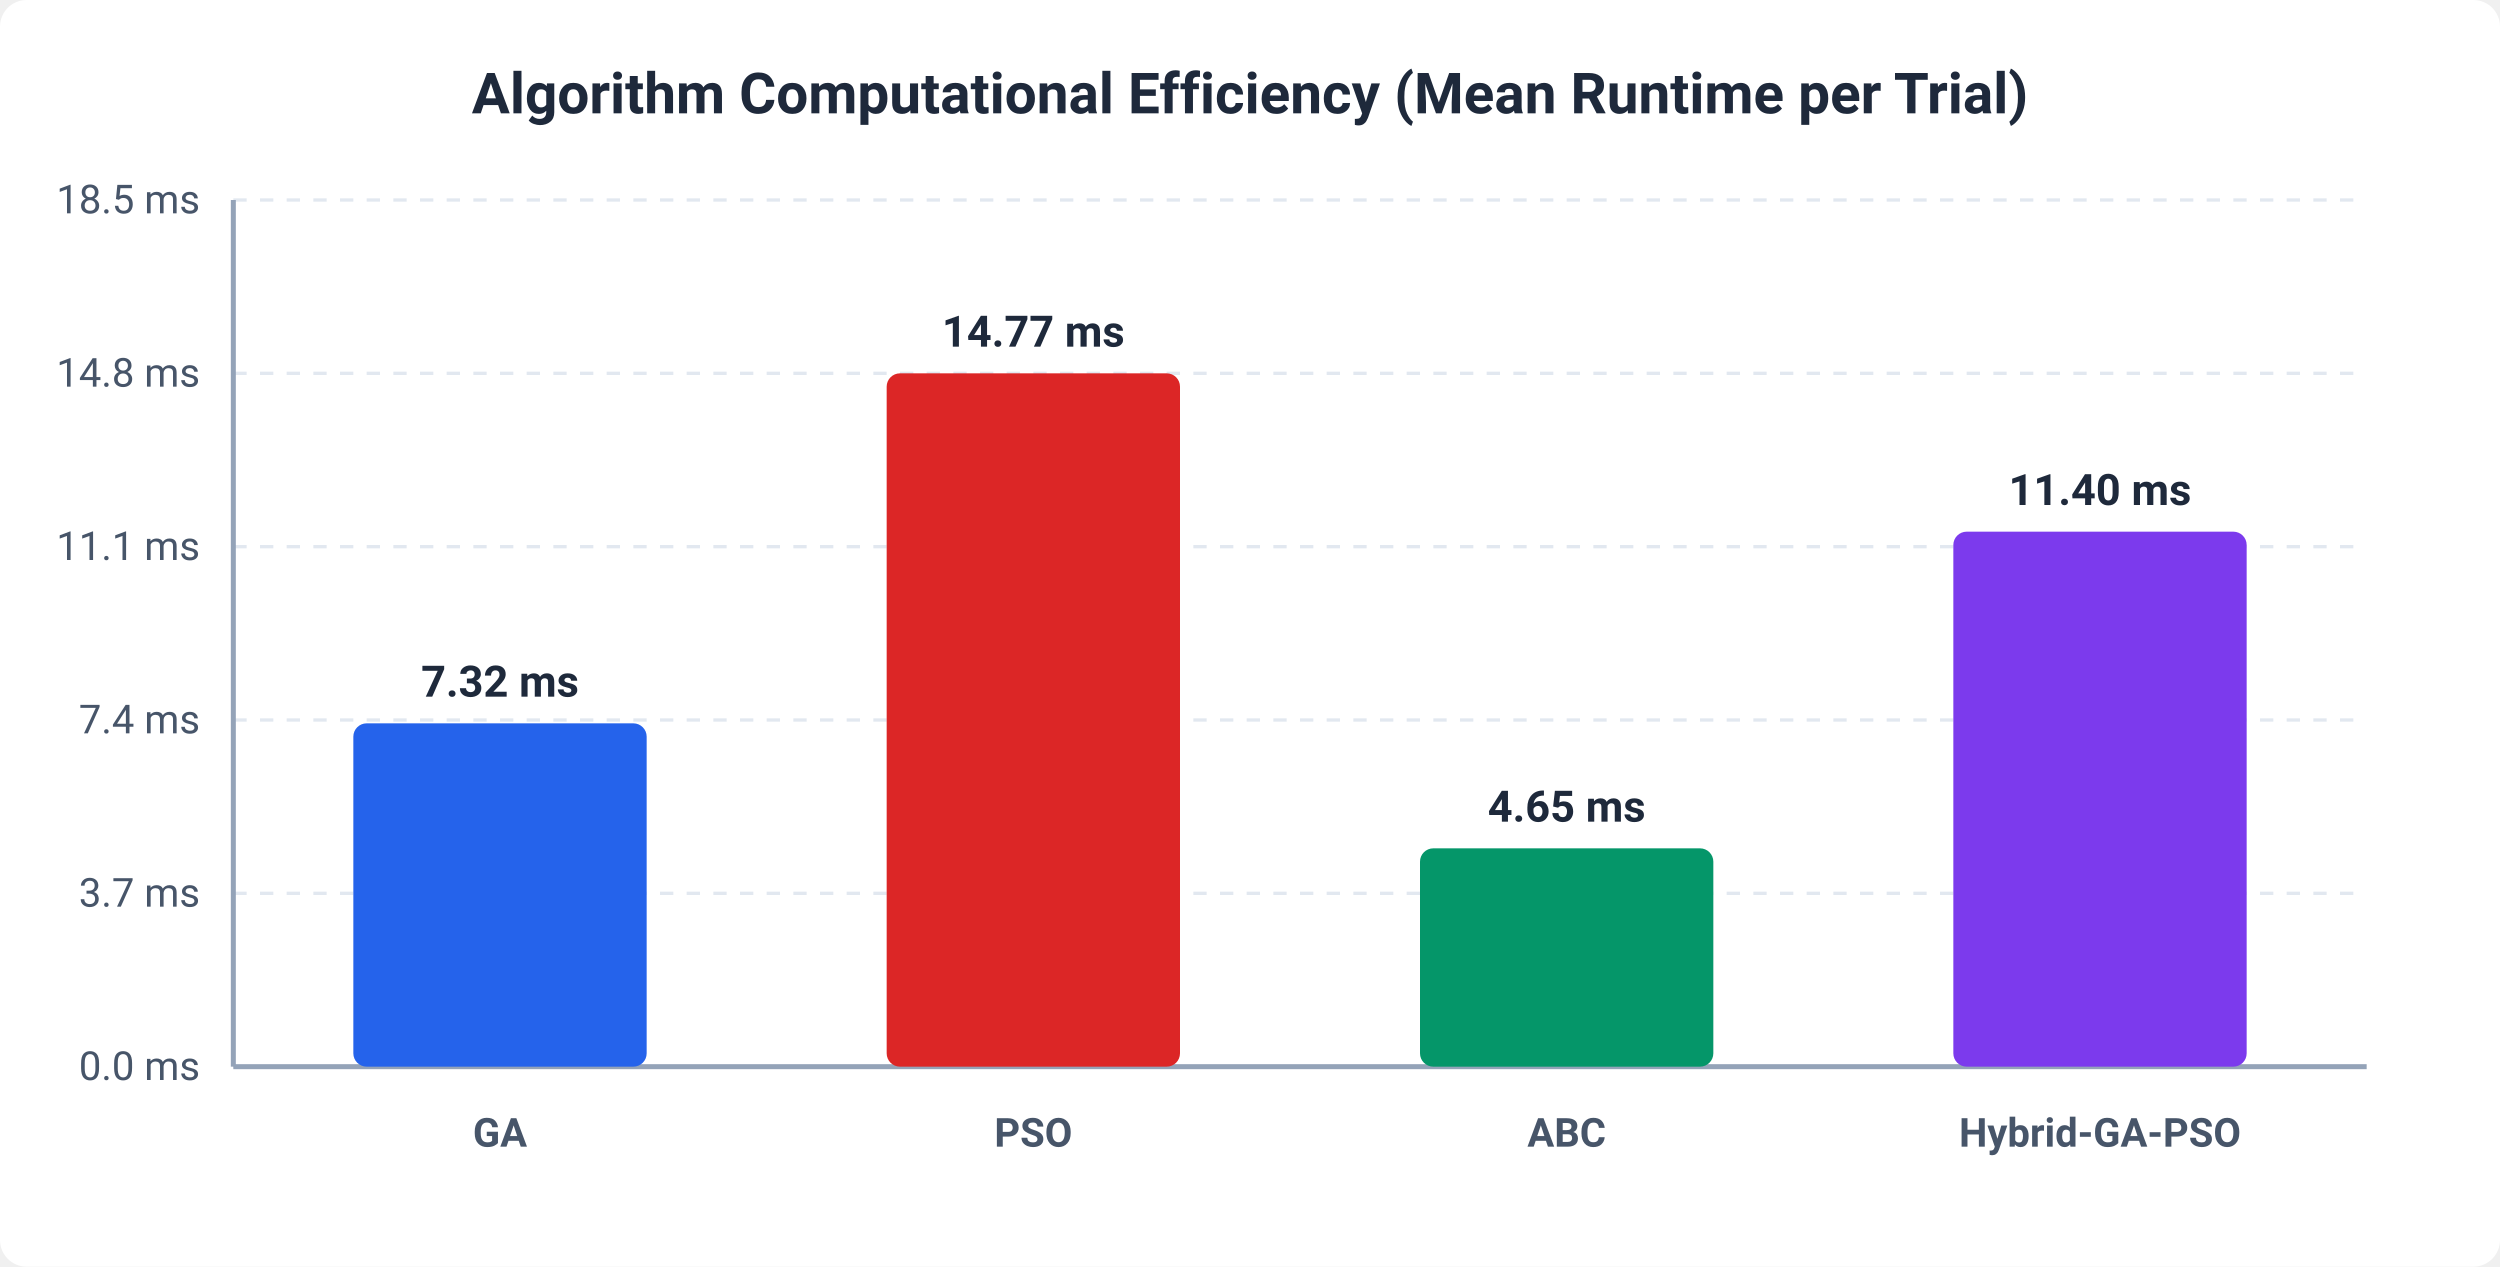
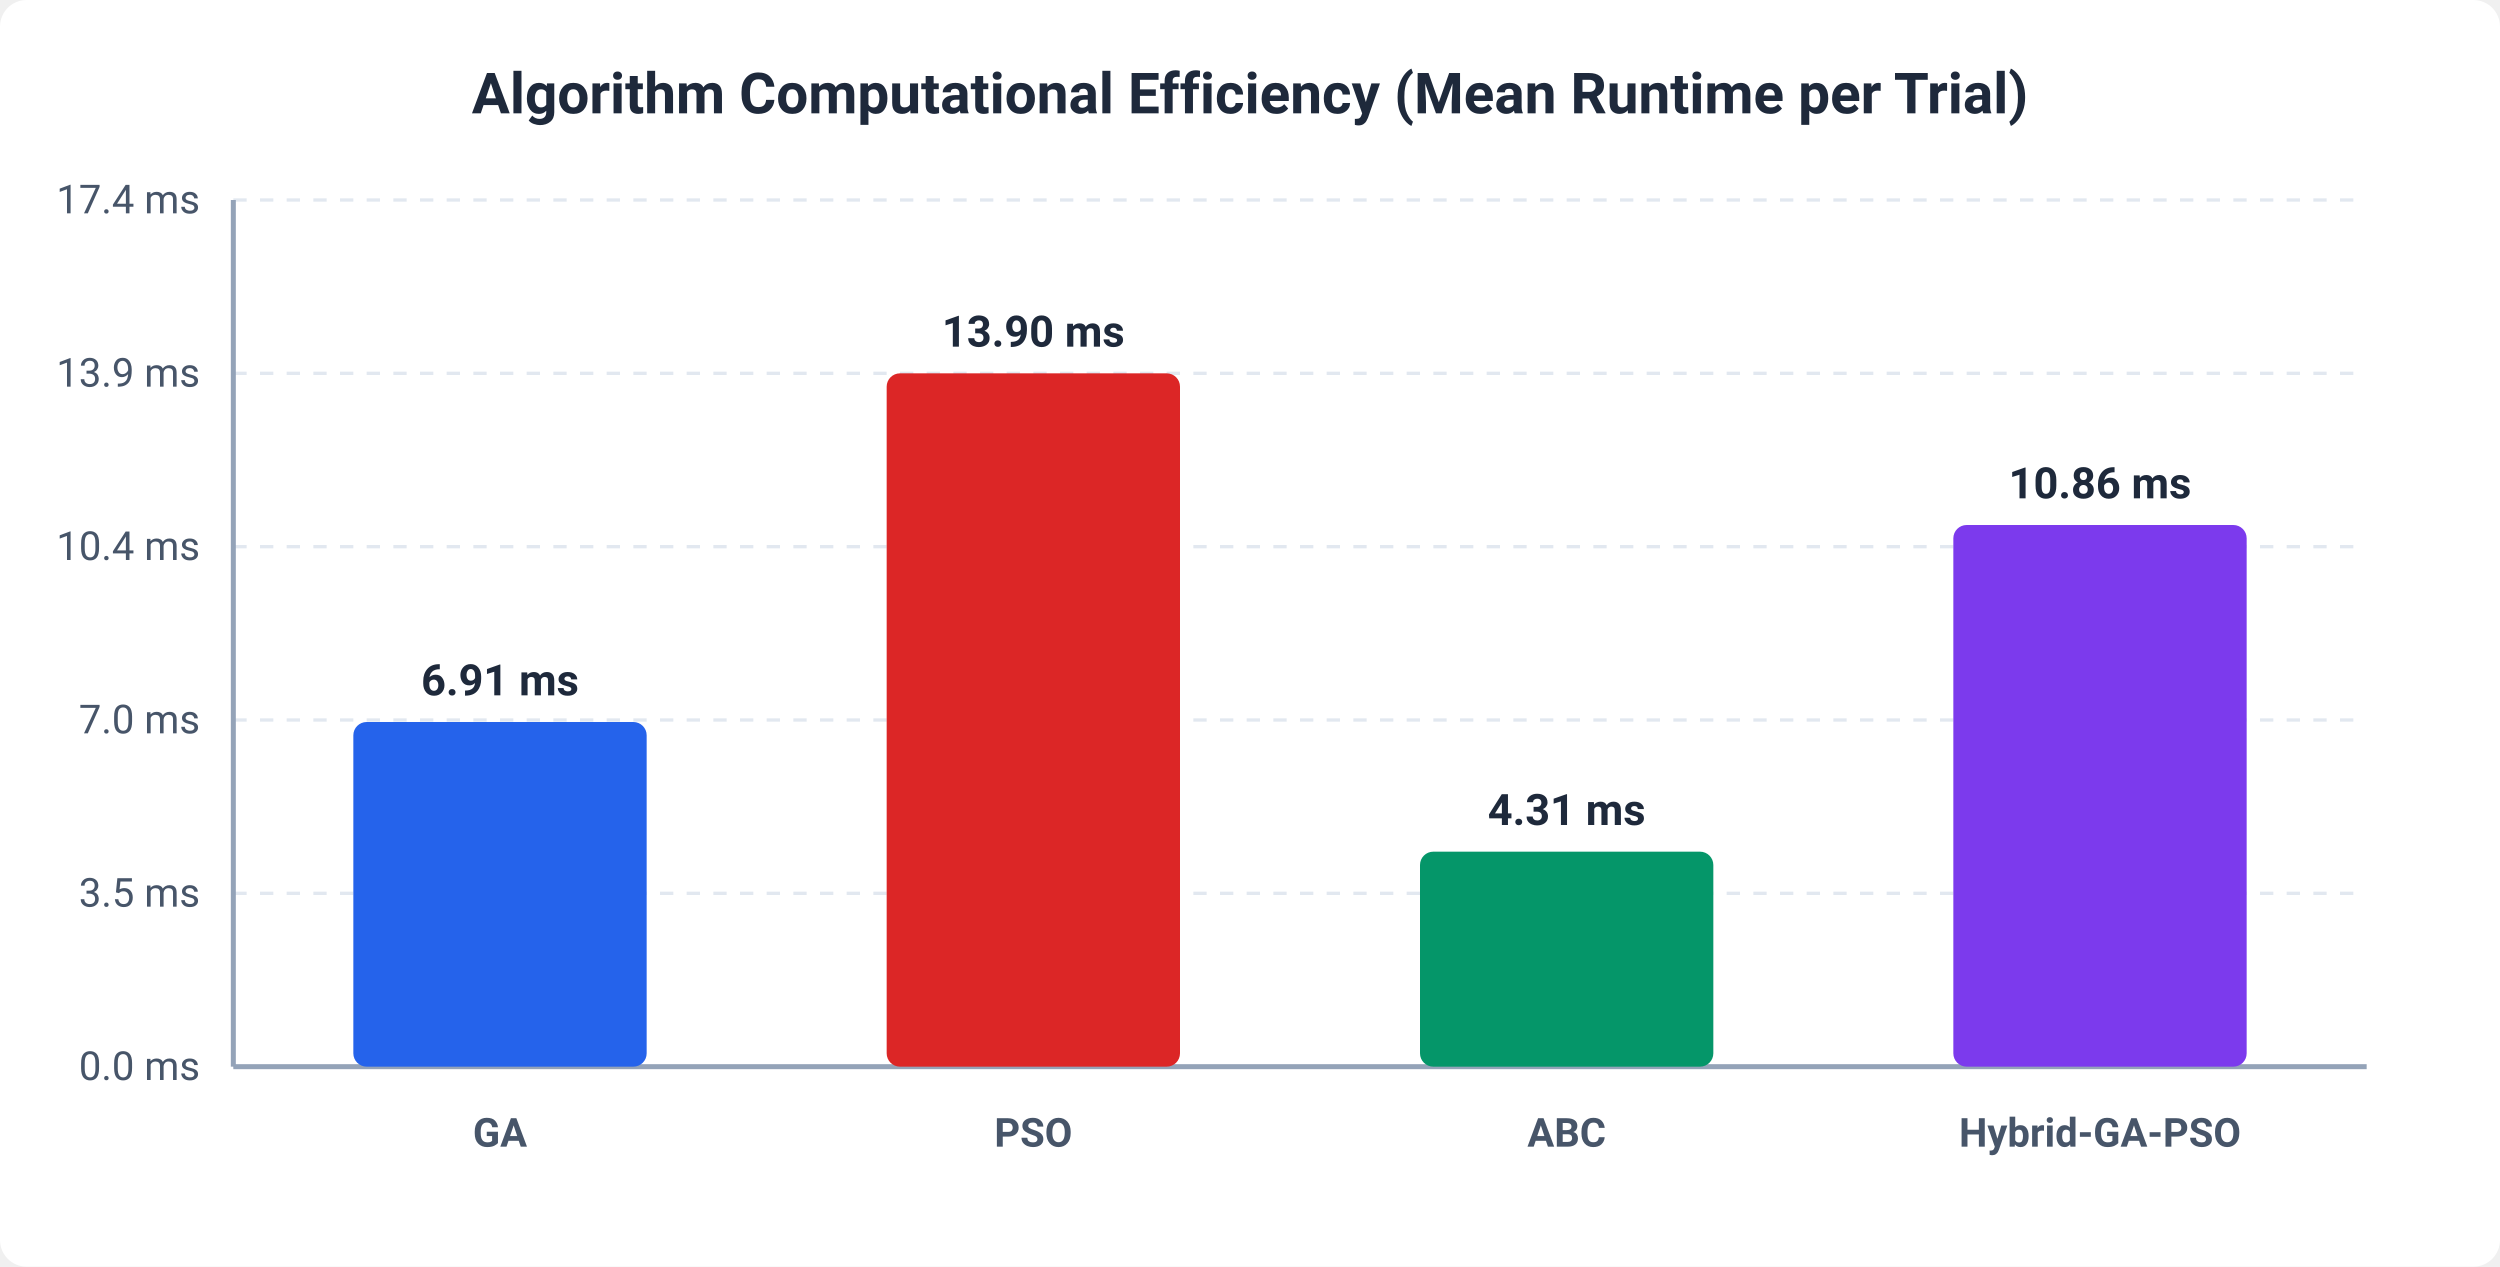
<svg xmlns="http://www.w3.org/2000/svg" viewBox="0 0 750 380" width="750" height="380">
  <style>
  .title { font-family: -apple-system, BlinkMacSystemFont, "Segoe UI", Roboto, sans-serif; font-size: 17px; font-weight: 700; fill: #1E293B; }
  .axis { stroke: #94A3B8; stroke-width: 1.5; }
  .grid { stroke: #E2E8F0; stroke-dasharray: 4,4; stroke-width: 1; }
  .label { font-family: -apple-system, BlinkMacSystemFont, "Segoe UI", Roboto, sans-serif; font-size: 12px; fill: #475569; }
  .val-text { font-family: -apple-system, BlinkMacSystemFont, "Segoe UI", Roboto, sans-serif; font-size: 13px; fill: #1E293B; font-weight: 700; text-anchor: middle; }
</style>
  <rect width="750" height="380" fill="#FFFFFF" rx="8" />
  <text x="375.0" y="34" class="title" text-anchor="middle">Algorithm Computational Efficiency (Mean Runtime per Trial)</text>
  <line x1="70" y1="320.0" x2="710" y2="320.0" class="grid" />
  <text x="60" y="324.0" class="label" text-anchor="end">0.0 ms</text>
  <line x1="70" y1="268.0" x2="710" y2="268.0" class="grid" />
-   <text x="60" y="272.0" class="label" text-anchor="end">3.7 ms</text>
+   <text x="60" y="272.0" class="label" text-anchor="end">3.5 ms</text>
  <line x1="70" y1="216.0" x2="710" y2="216.0" class="grid" />
-   <text x="60" y="220.0" class="label" text-anchor="end">7.4 ms</text>
+   <text x="60" y="220.0" class="label" text-anchor="end">7.0 ms</text>
  <line x1="70" y1="164.0" x2="710" y2="164.0" class="grid" />
-   <text x="60" y="168.0" class="label" text-anchor="end">11.1 ms</text>
+   <text x="60" y="168.0" class="label" text-anchor="end">10.4 ms</text>
  <line x1="70" y1="112.0" x2="710" y2="112.0" class="grid" />
-   <text x="60" y="116.0" class="label" text-anchor="end">14.8 ms</text>
+   <text x="60" y="116.0" class="label" text-anchor="end">13.9 ms</text>
  <line x1="70" y1="60.0" x2="710" y2="60.0" class="grid" />
-   <text x="60" y="64.0" class="label" text-anchor="end">18.5 ms</text>
+   <text x="60" y="64.0" class="label" text-anchor="end">17.4 ms</text>
  <line x1="70" y1="320" x2="710" y2="320" class="axis" />
  <line x1="70" y1="60" x2="70" y2="320" class="axis" />
-   <rect x="106.0" y="217.0" width="88.0" height="103.0" fill="#2563EB" rx="4" />
-   <text x="150.0" y="209.0" class="val-text">7.32 ms</text>
+   <rect x="106.0" y="216.6" width="88.0" height="103.4" fill="#2563EB" rx="4" />
+   <text x="150.0" y="208.6" class="val-text">6.91 ms</text>
  <text x="150.0" y="344" class="label" text-anchor="middle" font-weight="700">GA</text>
  <rect x="266.0" y="112.0" width="88.0" height="208.0" fill="#DC2626" rx="4" />
-   <text x="310.0" y="104.0" class="val-text">14.77 ms</text>
+   <text x="310.0" y="104.0" class="val-text">13.90 ms</text>
  <text x="310.0" y="344" class="label" text-anchor="middle" font-weight="700">PSO</text>
-   <rect x="426.0" y="254.5" width="88.0" height="65.5" fill="#059669" rx="4" />
-   <text x="470.0" y="246.5" class="val-text">4.65 ms</text>
+   <rect x="426.0" y="255.5" width="88.0" height="64.5" fill="#059669" rx="4" />
+   <text x="470.0" y="247.5" class="val-text">4.31 ms</text>
  <text x="470.0" y="344" class="label" text-anchor="middle" font-weight="700">ABC</text>
-   <rect x="586.0" y="159.5" width="88.0" height="160.5" fill="#7C3AED" rx="4" />
-   <text x="630.0" y="151.5" class="val-text">11.40 ms</text>
+   <rect x="586.0" y="157.5" width="88.0" height="162.5" fill="#7C3AED" rx="4" />
+   <text x="630.0" y="149.5" class="val-text">10.86 ms</text>
  <text x="630.0" y="344" class="label" text-anchor="middle" font-weight="700">Hybrid-GA-PSO</text>
</svg>
